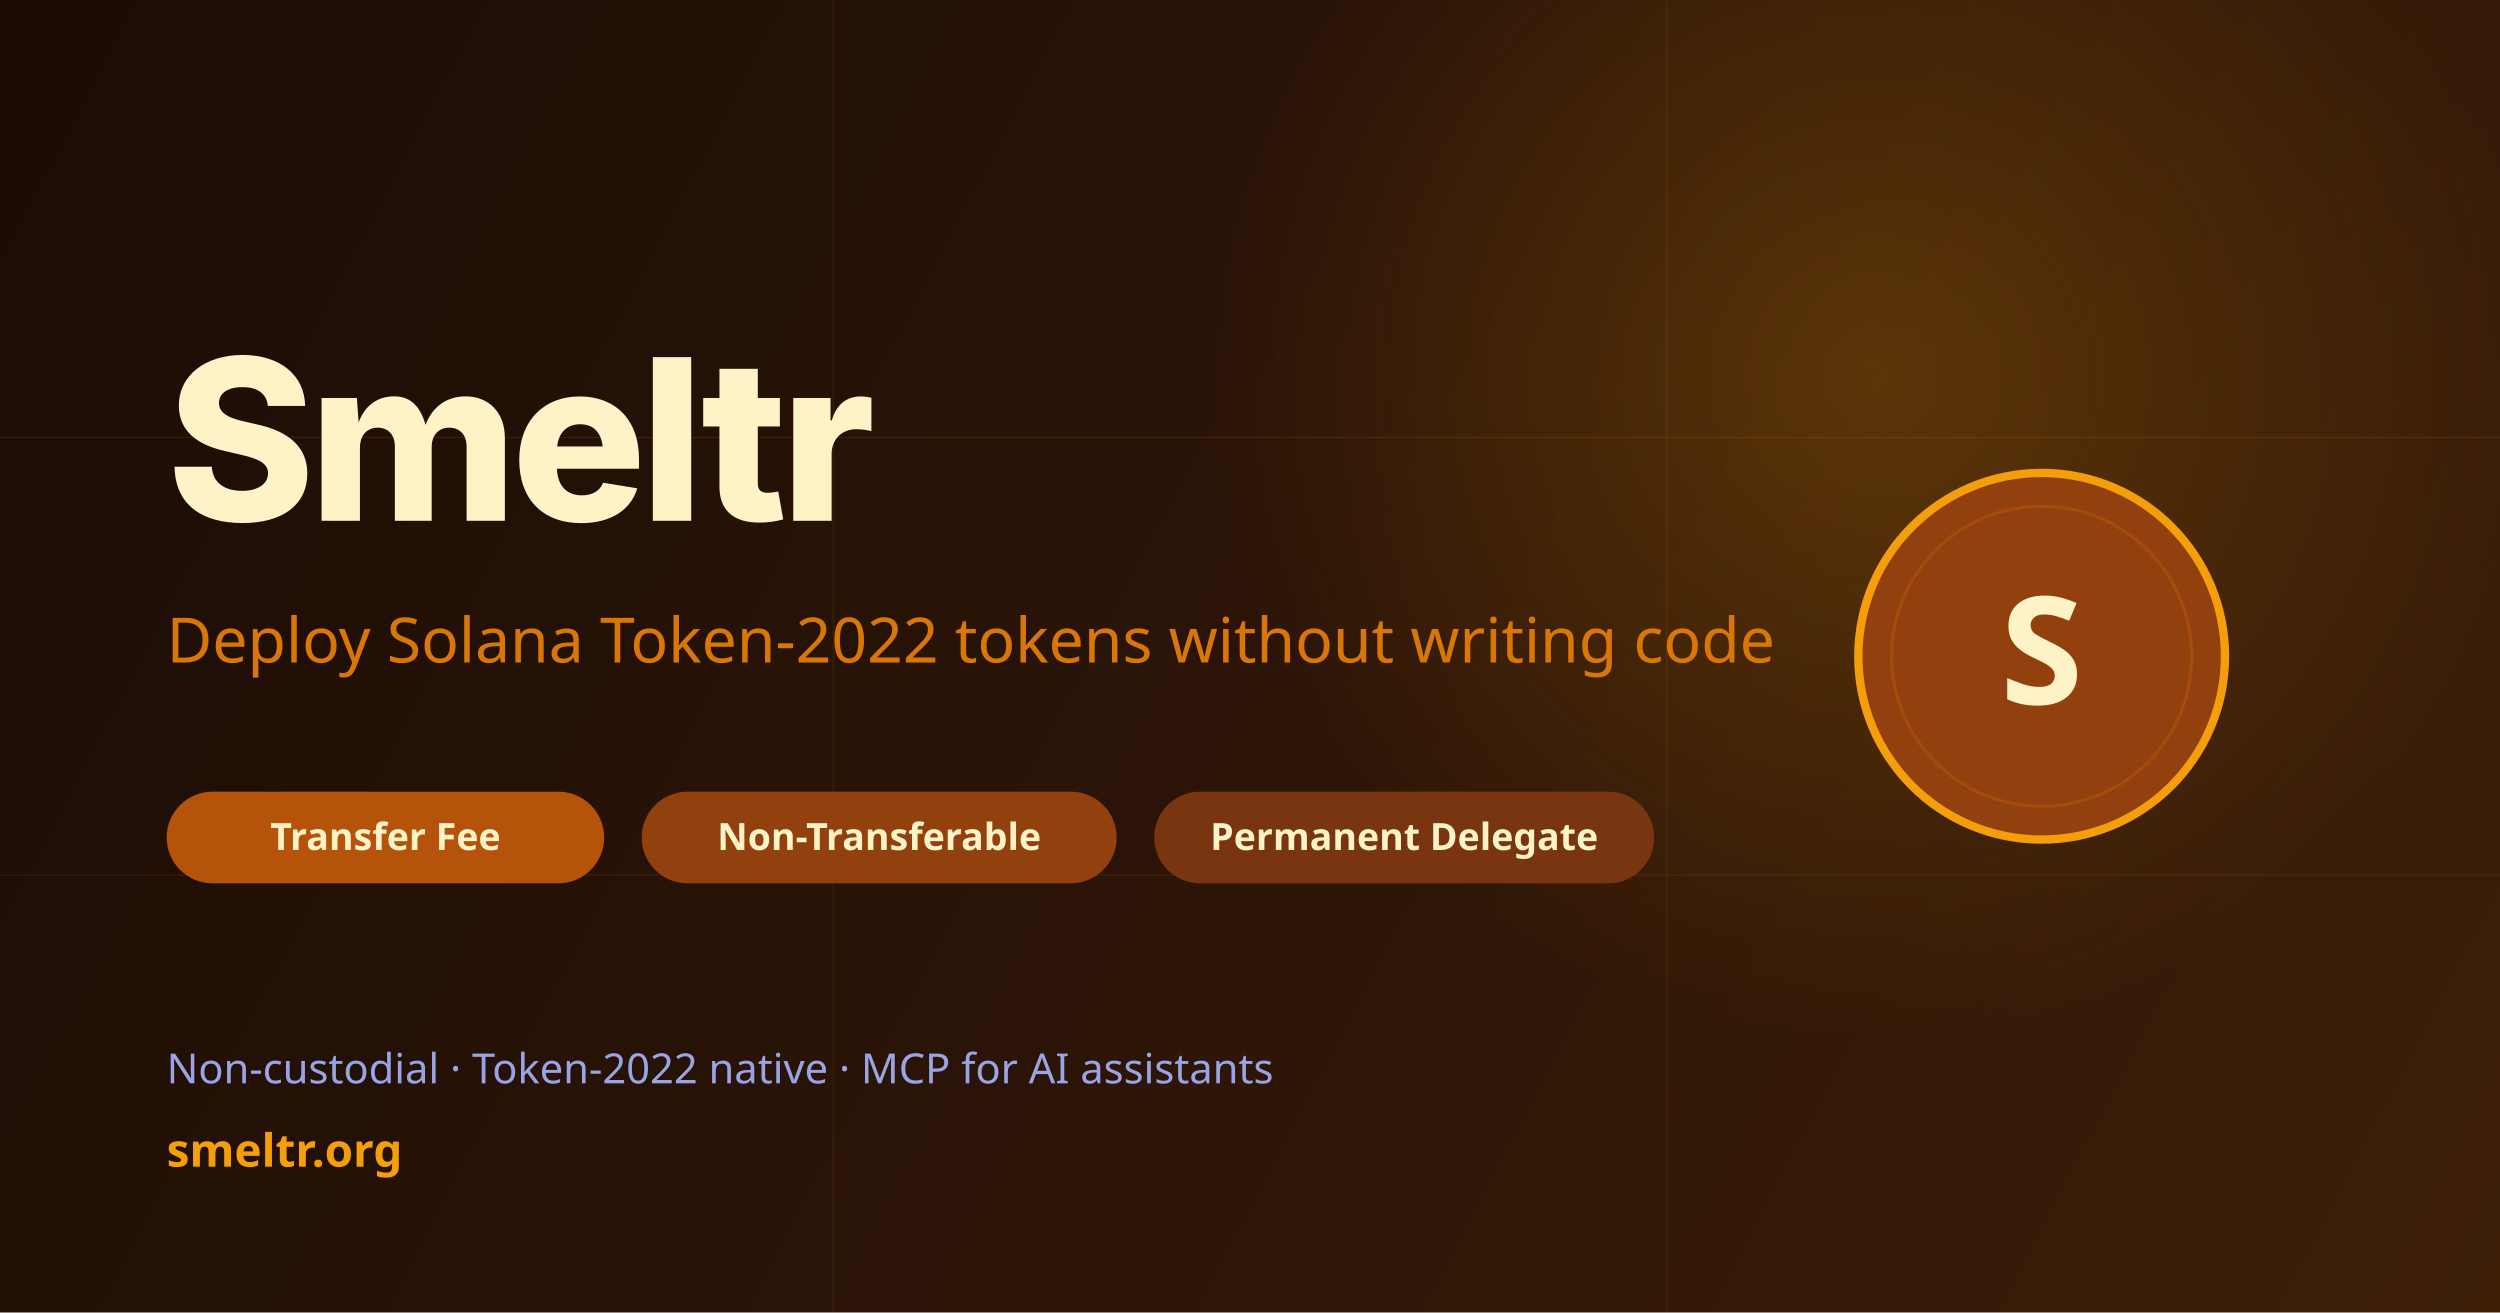
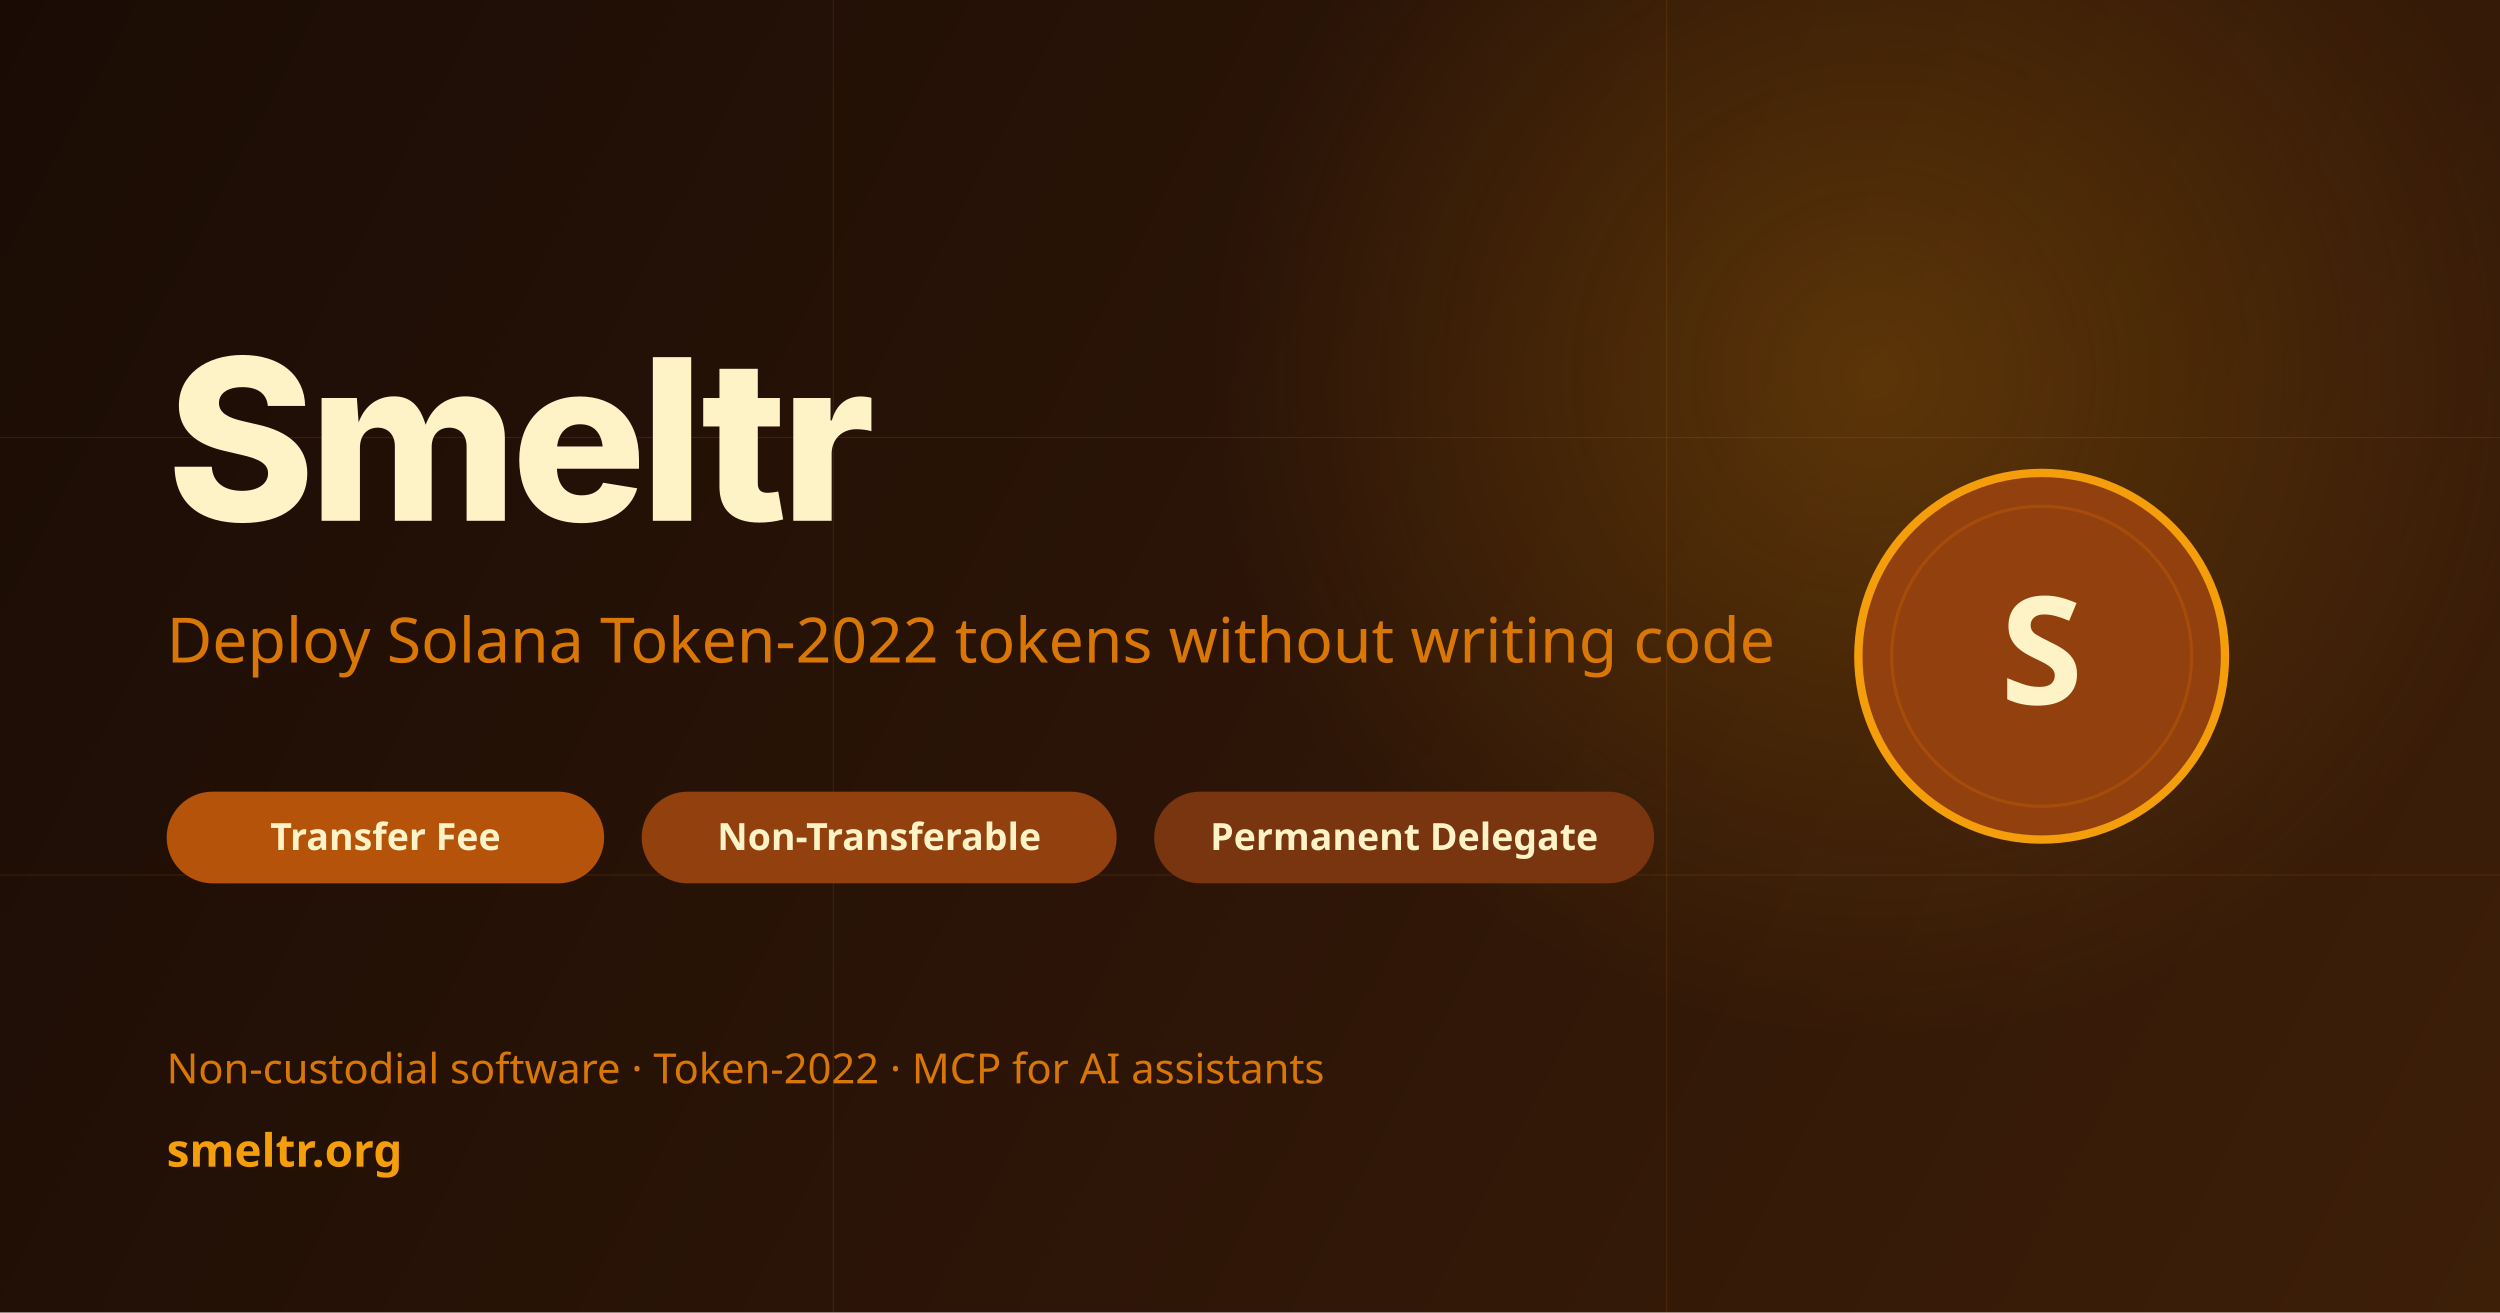
<svg xmlns="http://www.w3.org/2000/svg" viewBox="0 0 1200 630" fill="none">
  <defs>
    <linearGradient id="bg" x1="0" y1="0" x2="1200" y2="630" gradientUnits="userSpaceOnUse">
      <stop offset="0%" stop-color="#1A0C05" />
      <stop offset="55%" stop-color="#2D1507" />
      <stop offset="100%" stop-color="#3D1F08" />
    </linearGradient>
    <radialGradient id="glow" cx="900" cy="180" r="320" gradientUnits="userSpaceOnUse">
      <stop offset="0%" stop-color="#F59E0B" stop-opacity="0.22" />
      <stop offset="100%" stop-color="#F59E0B" stop-opacity="0" />
    </radialGradient>
  </defs>
  <rect width="1200" height="630" fill="url(#bg)" />
  <rect width="1200" height="630" fill="url(#glow)" />
  <line x1="0" y1="210" x2="1200" y2="210" stroke="#F59E0B" stroke-width="0.5" opacity="0.12" />
  <line x1="0" y1="420" x2="1200" y2="420" stroke="#F59E0B" stroke-width="0.5" opacity="0.12" />
  <line x1="400" y1="0" x2="400" y2="630" stroke="#F59E0B" stroke-width="0.5" opacity="0.12" />
  <line x1="800" y1="0" x2="800" y2="630" stroke="#F59E0B" stroke-width="0.5" opacity="0.12" />
  <circle cx="980" cy="315" r="88" fill="#92400E" />
  <circle cx="980" cy="315" r="88" stroke="#F59E0B" stroke-width="4" />
  <circle cx="980" cy="315" r="72" fill="none" stroke="#B45309" stroke-width="1.5" opacity="0.6" />
  <text x="980" y="338" font-family="system-ui,sans-serif" font-size="72" font-weight="800" fill="#FEF3C7" text-anchor="middle">S</text>
  <text x="80" y="250" font-family="system-ui,-apple-system,sans-serif" font-size="108" font-weight="800" fill="#FEF3C7" letter-spacing="-3">Smeltr</text>
  <text x="80" y="318" font-family="system-ui,sans-serif" font-size="30" fill="#D97706">Deploy Solana Token-2022 tokens without writing code</text>
  <rect x="80" y="380" width="210" height="44" rx="22" fill="#B45309" />
  <text x="185" y="408" font-family="system-ui,sans-serif" font-size="18" font-weight="600" fill="#FEF3C7" text-anchor="middle">Transfer Fee</text>
  <rect x="308" y="380" width="228" height="44" rx="22" fill="#92400E" />
  <text x="422" y="408" font-family="system-ui,sans-serif" font-size="18" font-weight="600" fill="#FEF3C7" text-anchor="middle">Non-Transferable</text>
  <rect x="554" y="380" width="240" height="44" rx="22" fill="#78350F" />
  <text x="674" y="408" font-family="system-ui,sans-serif" font-size="18" font-weight="600" fill="#FEF3C7" text-anchor="middle">Permanent Delegate</text>
-   <text x="80" y="520" font-family="system-ui,sans-serif" font-size="20" fill="#A5B4FC" opacity="0.9">Non-custodial · Token-2022 native · MCP for AI assistants</text>
+   <text x="80" y="520" font-family="system-ui,sans-serif" font-size="20" fill="#D97706">Non-custodial software · Token-2022 · MCP for AI assistants</text>
  <text x="80" y="560" font-family="system-ui,sans-serif" font-size="22" font-weight="600" fill="#F59E0B">smeltr.org</text>
</svg>
